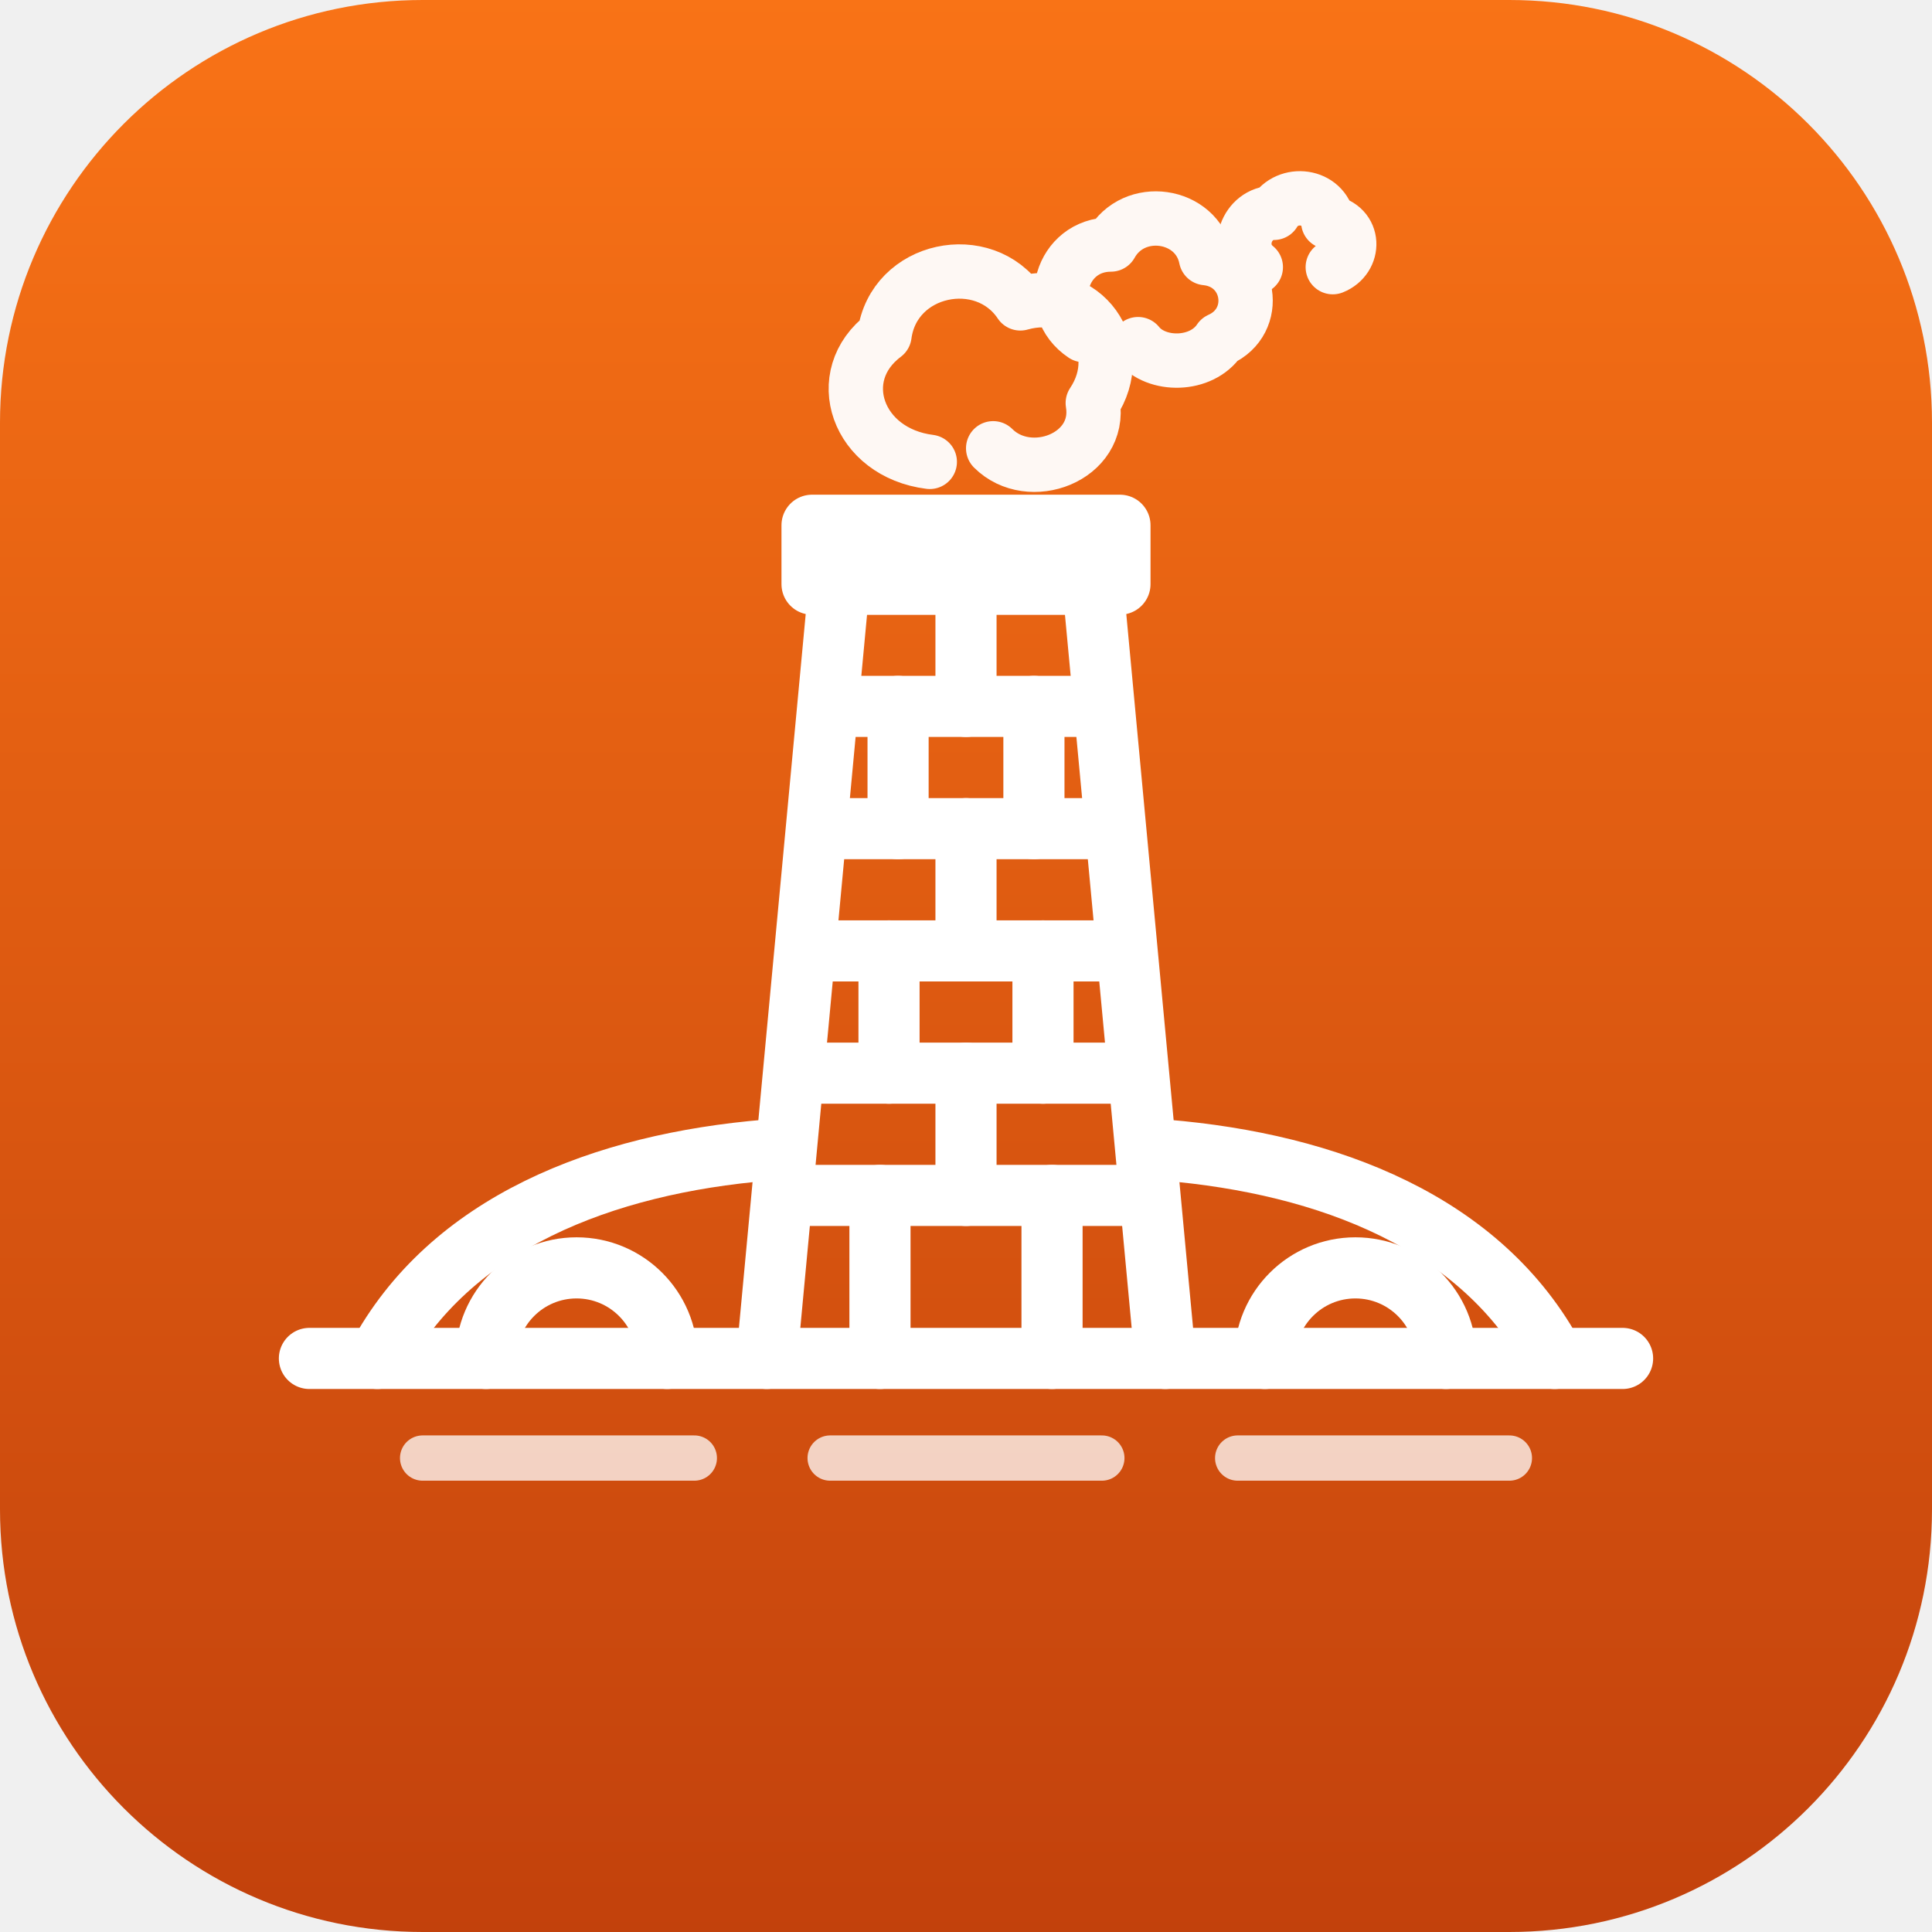
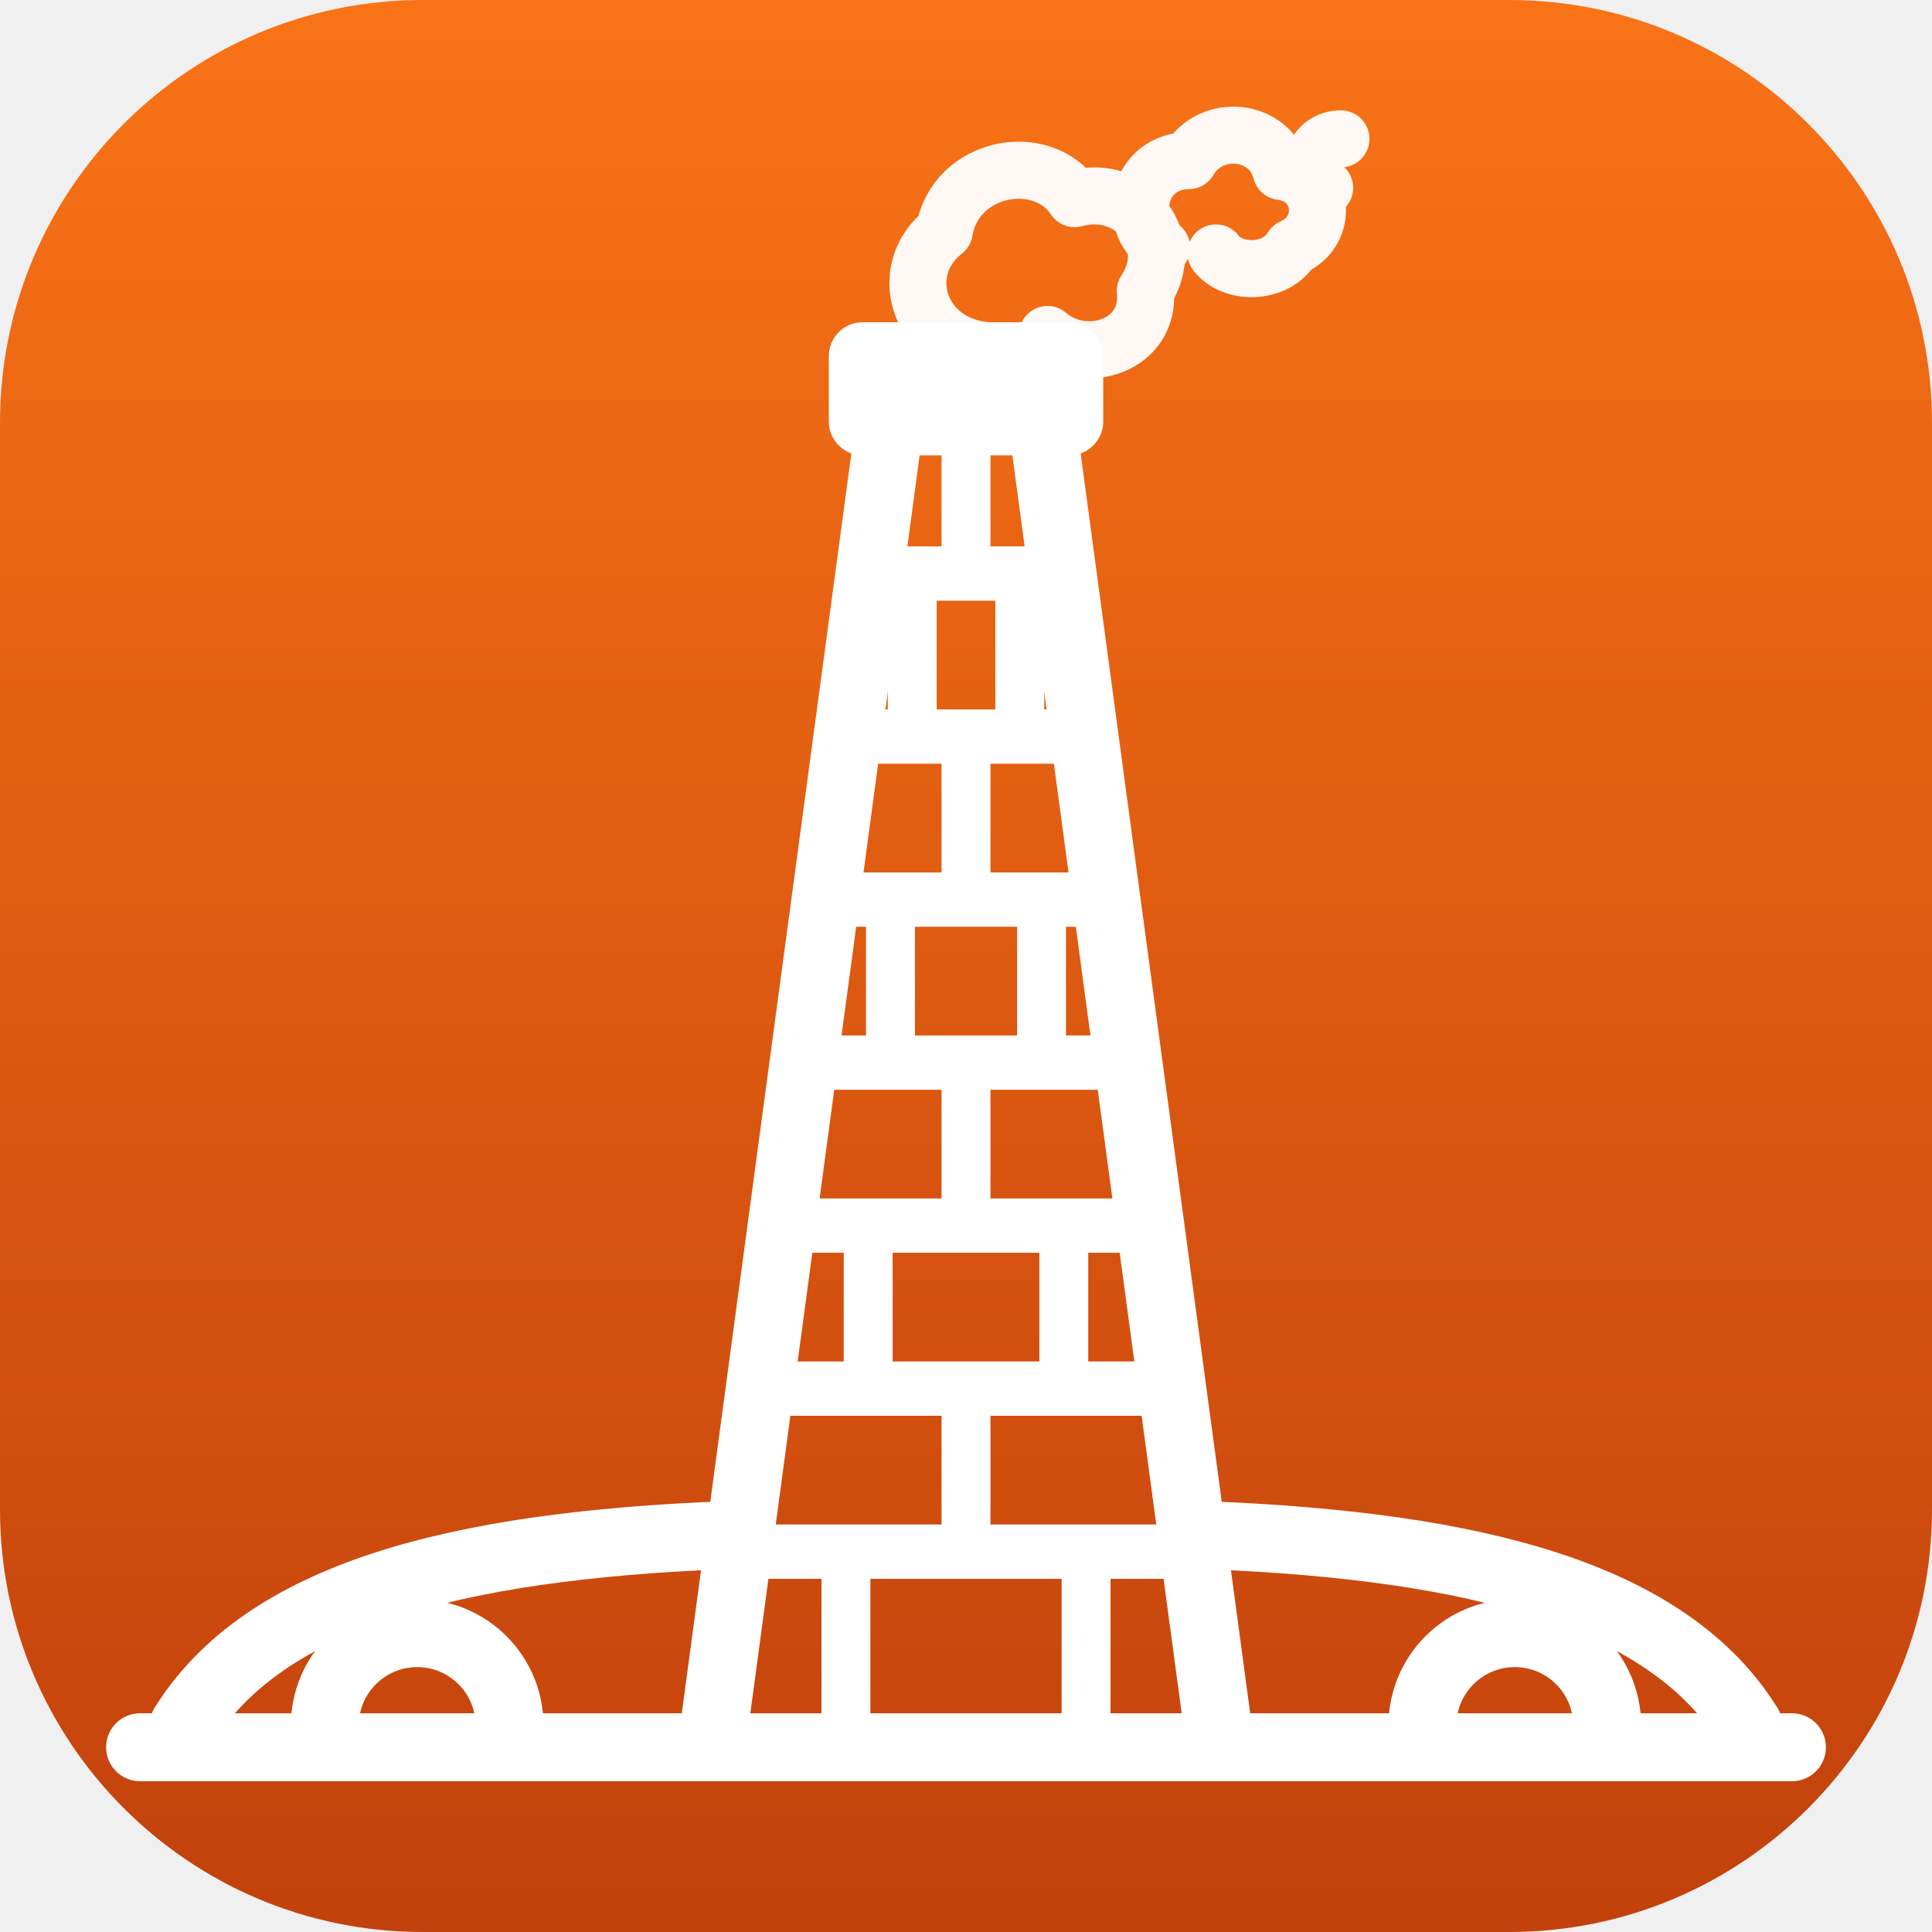
<svg xmlns="http://www.w3.org/2000/svg" viewBox="0 0 64 64">
  <defs>
    <linearGradient id="g" x1="0" y1="0" x2="0" y2="1">
      <stop offset="0" stop-color="#f97316" />
      <stop offset="1" stop-color="#c2410c" />
    </linearGradient>
  </defs>
  <rect width="64" height="64" rx="14" fill="url(#g)" />
-   <g transform="translate(8 6) scale(1.5)">
-     <g fill="none" stroke="#fff" stroke-linecap="round" stroke-linejoin="round" stroke-width="1.35">
-       <g stroke-width="1.2" opacity=".95">
-         <path d="M15.2 6.2c-1.6-.2-2.2-1.9-1-2.8.2-1.5 2.2-1.9 3-.7 1.4-.4 2.4 1 1.6 2.2.2 1.2-1.4 1.8-2.2 1" />
-         <path d="M18.6 3.4c-.9-.6-.5-2 .6-2 .5-.9 1.9-.7 2.1.3 1 .1 1.2 1.4.3 1.8-.4.6-1.4.6-1.8.1" />
-         <path d="M22.4 1.9c-.5-.4-.2-1.2.4-1.2.3-.5 1.1-.4 1.2.2.6.1.6.8.1 1" />
+   <g transform="translate(3.2 4.6) scale(1.8)">
+     <g fill="none" stroke="#fff" stroke-linecap="round" stroke-linejoin="round" stroke-width="1.25">
+       <g stroke-width="1.05" opacity=".95">
+         <path d="M16.4 3.9c-1.3-.1-1.7-1.5-.8-2.2.2-1.2 1.8-1.5 2.4-.6 1.1-.3 1.9.8 1.3 1.7.1 1-1.1 1.4-1.8.8" />
+         <path d="M19.6 2c-.7-.5-.4-1.6.5-1.6.4-.7 1.5-.6 1.7.2.8.1.9 1.1.2 1.4-.3.5-1.1.5-1.4.1" />
+         <path d="M22.6.9c-.4-.3-.2-.9.3-.9" />
      </g>
-       <path d="M12.6 7.6h6.8v1.3h-6.8z" />
-       <path d="M13.1 8.9h5.8" />
-       <path d="M13.2 8.9 11.6 26M18.8 8.9 20.4 26" />
-       <path d="M13.05 11.6h5.9M12.8 14.3h6.4M12.55 17h6.9M12.3 19.7h7.4M12.05 22.4h7.9" />
-       <path d="M16 8.9v2.7M14.5 11.6v2.7M17.5 11.6v2.7M16 14.3v2.7M14.3 17v2.7M17.7 17v2.7M16 19.7v2.7M14.1 22.4v3.6M17.9 22.4v3.6" />
-       <path d="M3 26c1.6-3 5-4.3 8.6-4.6M20.4 21.4c3.6.3 7 1.6 8.6 4.6" />
-       <path d="M5.4 26a2 2 0 0 1 4 0M22.6 26a2 2 0 0 1 4 0" />
-       <path d="M1.5 26h29" />
-       <path d="M4 28.2h6M13 28.2h6M22 28.2h6" stroke-width="1" opacity=".75" />
+       <path d="M14.1 4h3.8v1.2h-3.8zM14.6 5.2h2.8" />
+       <path d="M14.6 5.2 11.37 29.2M17.4 5.2 20.63 29.2" />
+       <path d="M14.22 8h3.55M13.82 11h4.36M13.42 14h5.17M13.01 17h5.97M12.61 20h6.78M12.21 23h7.59M11.8 26h8.4" stroke-width="1" />
+       <path d="M16 5.2v2.8M15.01 8v3M16.99 8v3M16 11v3M14.61 14v3M17.39 14v3M16 17v3M14.2 20v3M17.8 20v3M16 23v3M13.79 26v3.2M18.21 26v3.2" stroke-width=".9" />
+       <path d="M1.6 29.2c1.5-2.4 5-3.3 9.9-3.5M20.5 25.7c4.9.2 8.4 1.1 9.9 3.5M4.2 29.2a1.7 1.7 0 0 1 3.4 0M24.4 29.2a1.7 1.7 0 0 1 3.4 0" />
+       <path d="M.8 29.6h30.4" />
    </g>
  </g>
</svg>
